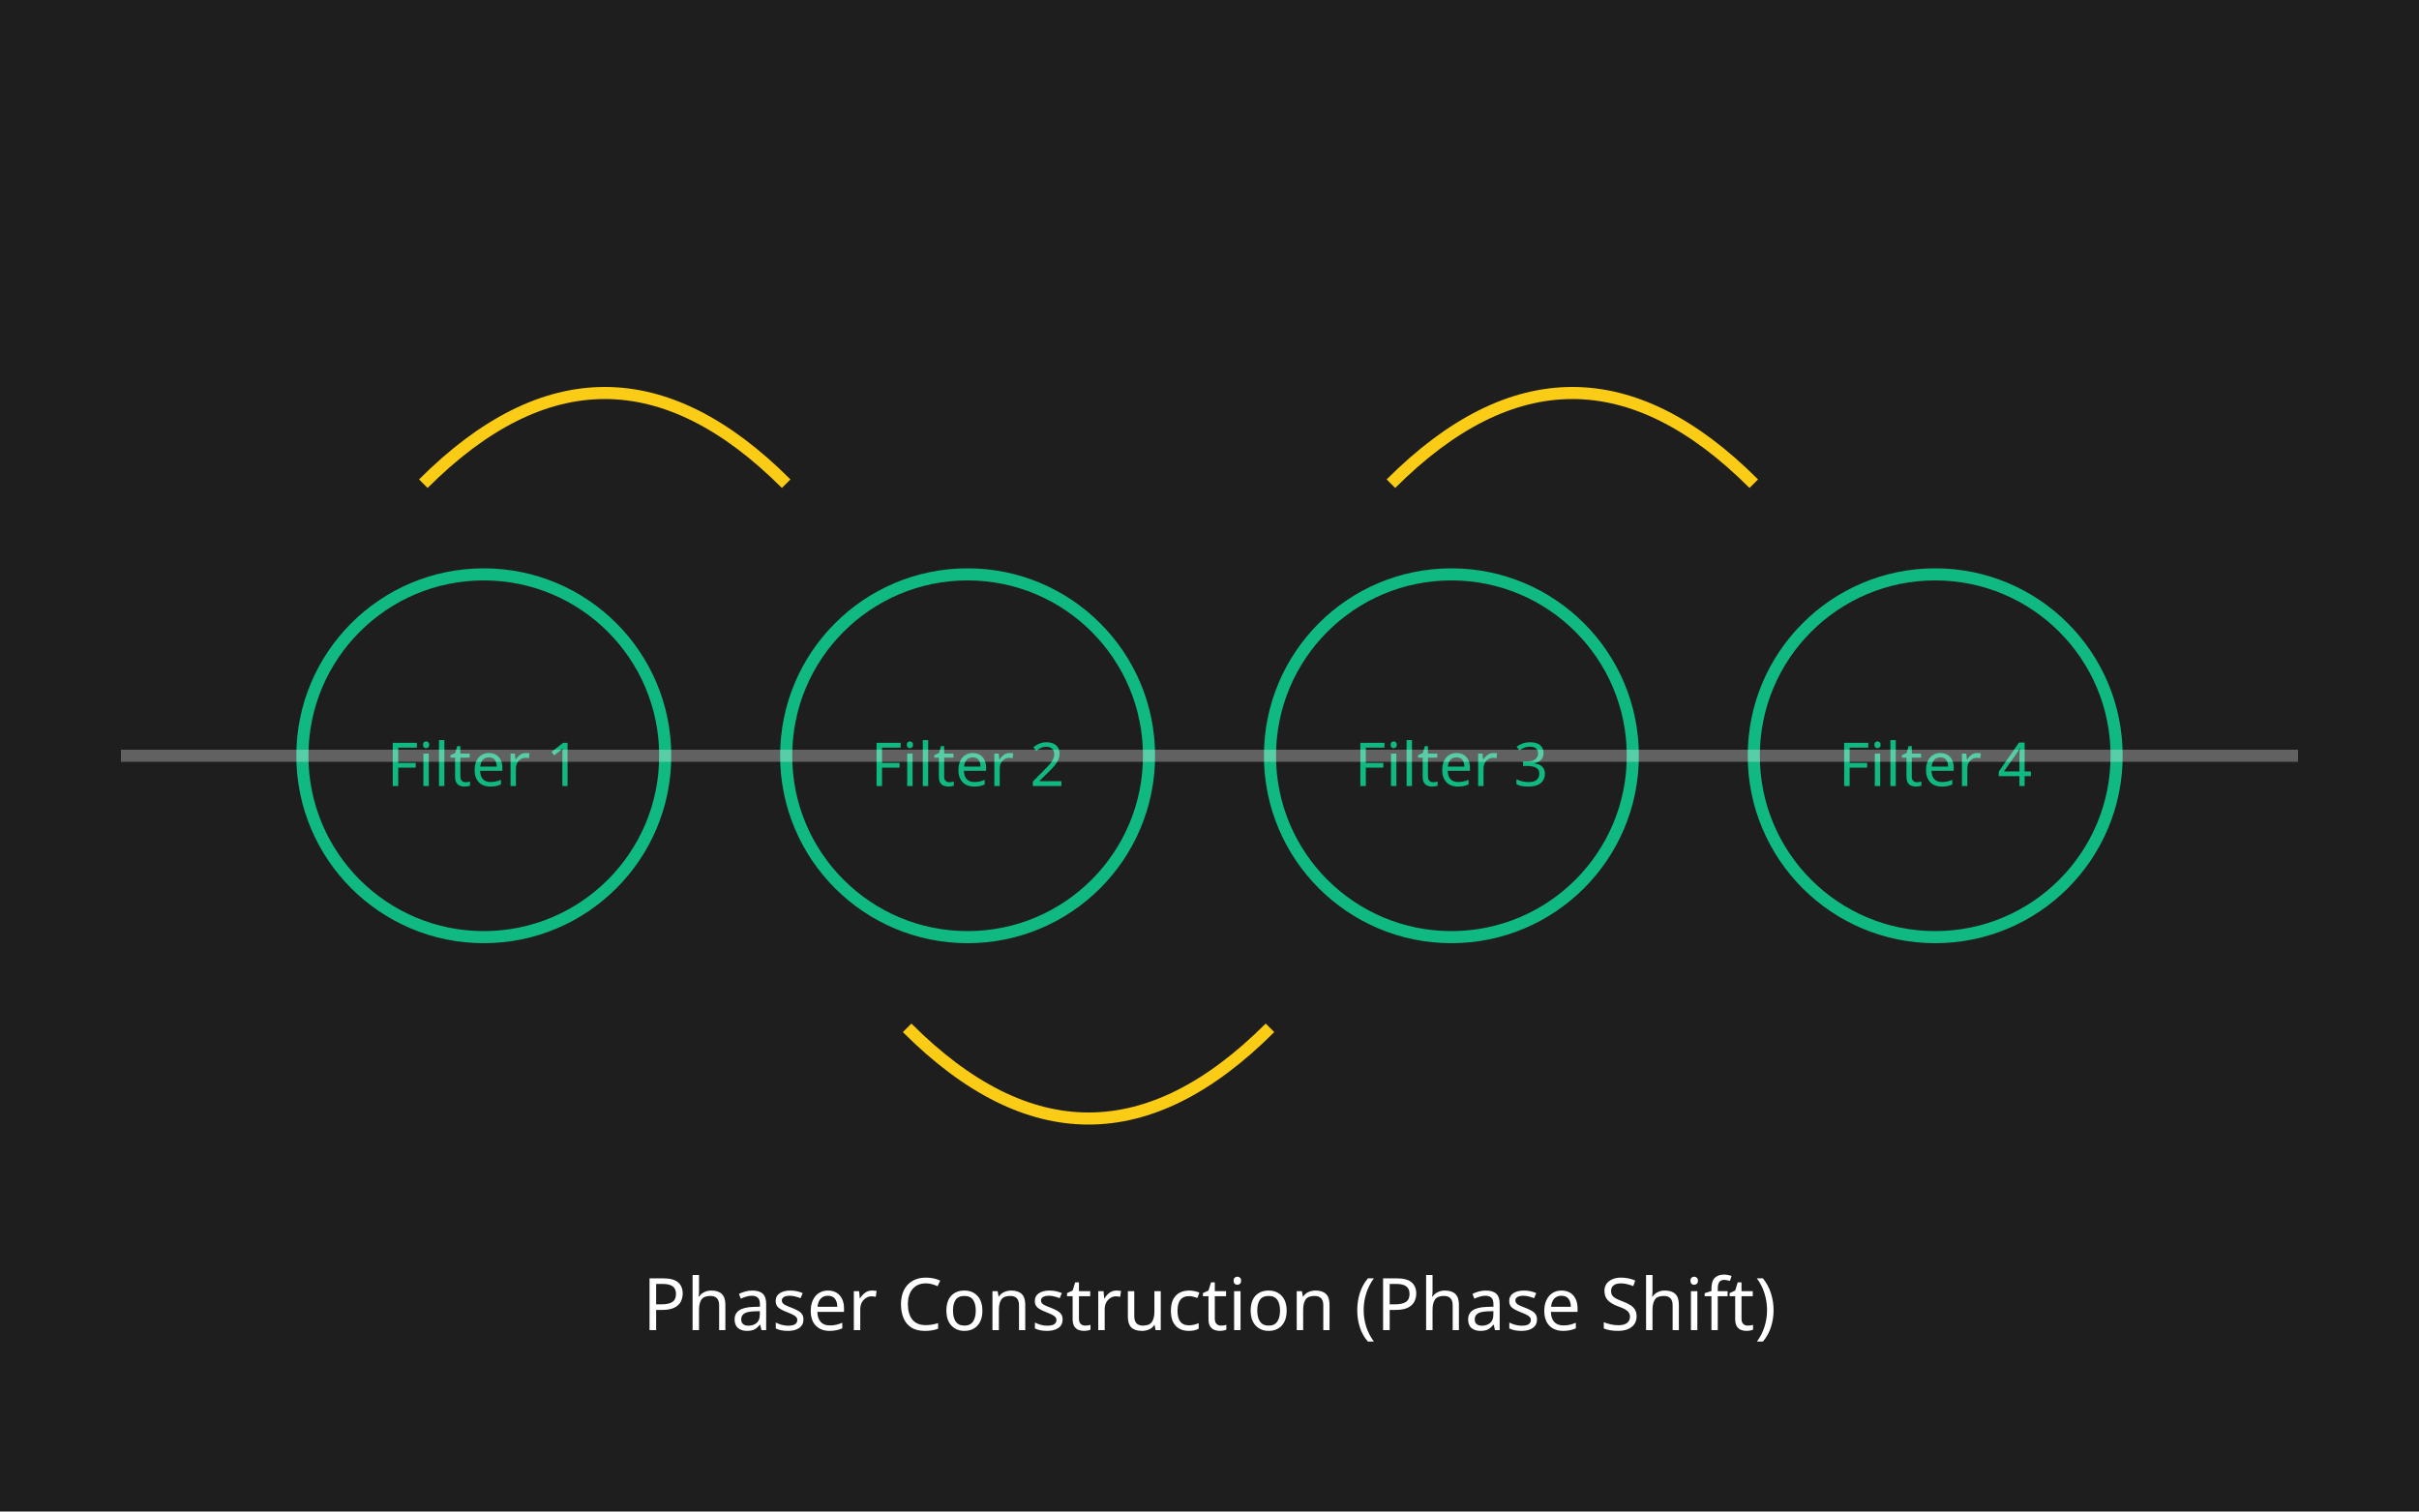
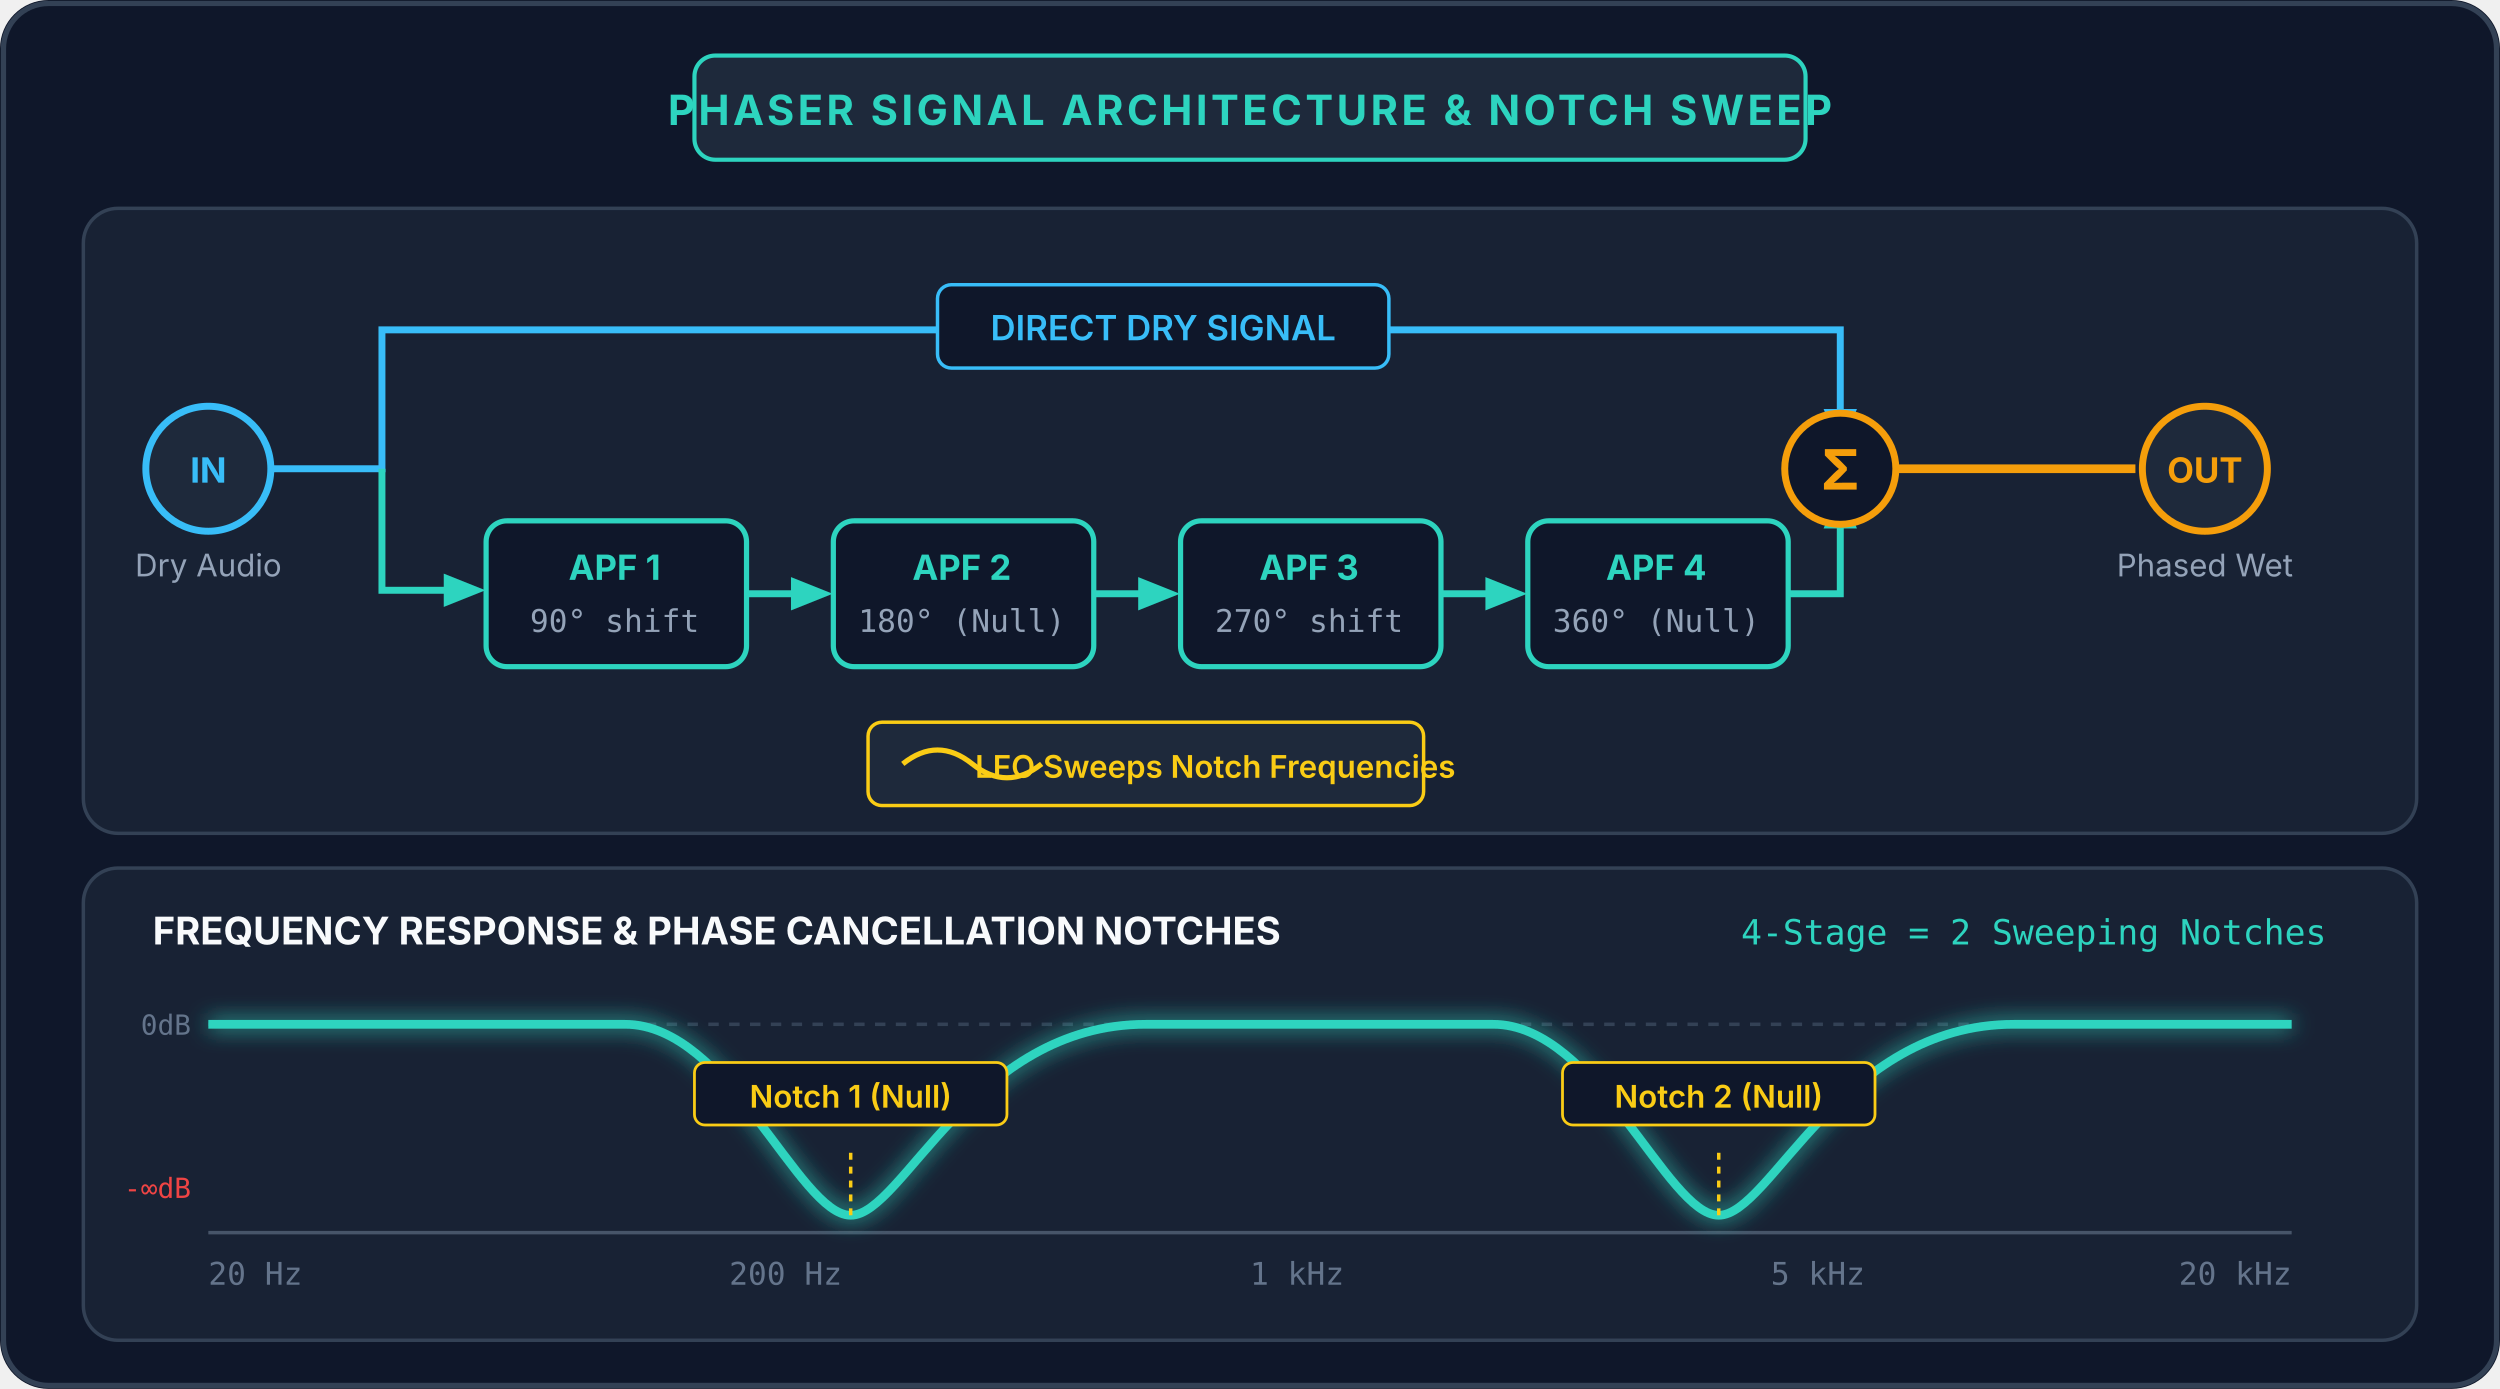
- <svg xmlns="http://www.w3.org/2000/svg" width="400" height="250">
-   <rect width="100%" height="100%" fill="#1e1e1e" />
-   <circle cx="80" cy="125" r="30" fill="none" stroke="#10b981" stroke-width="2" />
-   <text x="80" y="130" text-anchor="middle" fill="#10b981" font-family="sans-serif" font-size="10">Filter 1</text>
-   <circle cx="160" cy="125" r="30" fill="none" stroke="#10b981" stroke-width="2" />
-   <text x="160" y="130" text-anchor="middle" fill="#10b981" font-family="sans-serif" font-size="10">Filter 2</text>
-   <circle cx="240" cy="125" r="30" fill="none" stroke="#10b981" stroke-width="2" />
-   <text x="240" y="130" text-anchor="middle" fill="#10b981" font-family="sans-serif" font-size="10">Filter 3</text>
-   <circle cx="320" cy="125" r="30" fill="none" stroke="#10b981" stroke-width="2" />
-   <text x="320" y="130" text-anchor="middle" fill="#10b981" font-family="sans-serif" font-size="10">Filter 4</text>
-   <line x1="20" y1="125" x2="380" y2="125" stroke="#fff" stroke-width="2" opacity="0.3" marker-end="url(#arrow)" />
-   <path d="M70,80 Q100,50 130,80" stroke="#facc15" fill="none" stroke-width="2" />
-   <path d="M150,170 Q180,200 210,170" stroke="#facc15" fill="none" stroke-width="2" />
-   <path d="M230,80 Q260,50 290,80" stroke="#facc15" fill="none" stroke-width="2" />
-   <text x="200" y="220" text-anchor="middle" fill="#fff" font-family="sans-serif">Phaser Construction (Phase Shift)</text>
+ <svg xmlns="http://www.w3.org/2000/svg" width="720" height="400" viewBox="0 0 720 400" fill="none">
+   <defs>
+     <filter id="glow-teal" x="-20%" y="-20%" width="140%" height="140%">
+       <feGaussianBlur stdDeviation="3" result="blur" />
+       <feMerge>
+         <feMergeNode in="blur" />
+         <feMergeNode in="SourceGraphic" />
+       </feMerge>
+     </filter>
+     <filter id="glow-amber" x="-20%" y="-20%" width="140%" height="140%">
+       <feGaussianBlur stdDeviation="3" result="blur" />
+       <feMerge>
+         <feMergeNode in="blur" />
+         <feMergeNode in="SourceGraphic" />
+       </feMerge>
+     </filter>
+     <marker id="arrow-blue" viewBox="0 0 10 10" refX="6" refY="5" markerWidth="6" markerHeight="6" orient="auto-start-reverse">
+       <path d="M 0 1 L 10 5 L 0 9 z" fill="#38bdf8" />
+     </marker>
+     <marker id="arrow-teal" viewBox="0 0 10 10" refX="6" refY="5" markerWidth="6" markerHeight="6" orient="auto-start-reverse">
+       <path d="M 0 1 L 10 5 L 0 9 z" fill="#2dd4bf" />
+     </marker>
+   </defs>
+   <rect width="720" height="400" rx="14" fill="#0f172a" />
+   <rect x="1" y="1" width="718" height="398" rx="13" stroke="#334155" stroke-width="1.5" />
+   <rect x="200" y="16" width="320" height="30" rx="6" fill="#1e293b" stroke="#2dd4bf" stroke-width="1.2" />
+   <text x="360" y="36" fill="#2dd4bf" font-family="system-ui, -apple-system, sans-serif" font-size="12" font-weight="700" text-anchor="middle" letter-spacing="1">PHASER SIGNAL ARCHITECTURE &amp; NOTCH SWEEP</text>
+   <rect x="24" y="60" width="672" height="180" rx="10" fill="#182234" stroke="#334155" stroke-width="1" />
+   <circle cx="60" cy="135" r="18" fill="#1e293b" stroke="#38bdf8" stroke-width="2" />
+   <text x="60" y="139" fill="#38bdf8" font-family="system-ui, -apple-system, sans-serif" font-size="10" font-weight="700" text-anchor="middle">IN</text>
+   <text x="60" y="166" fill="#94a3b8" font-family="system-ui, -apple-system, sans-serif" font-size="9" text-anchor="middle">Dry Audio</text>
+   <path d="M 78 135 L 110 135 L 110 95 L 530 95 L 530 125" stroke="#38bdf8" stroke-width="2" fill="none" marker-end="url(#arrow-blue)" />
+   <rect x="270" y="82" width="130" height="24" rx="4" fill="#0f172a" stroke="#38bdf8" stroke-width="1" />
+   <text x="335" y="98" fill="#38bdf8" font-family="system-ui, -apple-system, sans-serif" font-size="10" font-weight="600" text-anchor="middle">DIRECT DRY SIGNAL</text>
+   <path d="M 110 135 L 110 170 L 135 170" stroke="#2dd4bf" stroke-width="2" fill="none" marker-end="url(#arrow-teal)" />
+   <rect x="140" y="150" width="75" height="42" rx="6" fill="#0f172a" stroke="#2dd4bf" stroke-width="1.5" />
+   <text x="177" y="167" fill="#2dd4bf" font-family="system-ui, -apple-system, sans-serif" font-size="10" font-weight="700" text-anchor="middle">APF 1</text>
+   <text x="177" y="182" fill="#94a3b8" font-family="monospace" font-size="9" text-anchor="middle">90° shift</text>
+   <line x1="215" y1="171" x2="235" y2="171" stroke="#2dd4bf" stroke-width="2" marker-end="url(#arrow-teal)" />
+   <rect x="240" y="150" width="75" height="42" rx="6" fill="#0f172a" stroke="#2dd4bf" stroke-width="1.5" />
+   <text x="277" y="167" fill="#2dd4bf" font-family="system-ui, -apple-system, sans-serif" font-size="10" font-weight="700" text-anchor="middle">APF 2</text>
+   <text x="277" y="182" fill="#94a3b8" font-family="monospace" font-size="9" text-anchor="middle">180° (Null)</text>
+   <line x1="315" y1="171" x2="335" y2="171" stroke="#2dd4bf" stroke-width="2" marker-end="url(#arrow-teal)" />
+   <rect x="340" y="150" width="75" height="42" rx="6" fill="#0f172a" stroke="#2dd4bf" stroke-width="1.5" />
+   <text x="377" y="167" fill="#2dd4bf" font-family="system-ui, -apple-system, sans-serif" font-size="10" font-weight="700" text-anchor="middle">APF 3</text>
+   <text x="377" y="182" fill="#94a3b8" font-family="monospace" font-size="9" text-anchor="middle">270° shift</text>
+   <line x1="415" y1="171" x2="435" y2="171" stroke="#2dd4bf" stroke-width="2" marker-end="url(#arrow-teal)" />
+   <rect x="440" y="150" width="75" height="42" rx="6" fill="#0f172a" stroke="#2dd4bf" stroke-width="1.5" />
+   <text x="477" y="167" fill="#2dd4bf" font-family="system-ui, -apple-system, sans-serif" font-size="10" font-weight="700" text-anchor="middle">APF 4</text>
+   <text x="477" y="182" fill="#94a3b8" font-family="monospace" font-size="9" text-anchor="middle">360° (Null)</text>
+   <path d="M 515 171 L 530 171 L 530 145" stroke="#2dd4bf" stroke-width="2" fill="none" marker-end="url(#arrow-teal)" />
+   <rect x="250" y="208" width="160" height="24" rx="4" fill="#1e293b" stroke="#facc15" stroke-width="1" />
+   <path d="M 260 220 Q 270 212 280 220 T 300 220" stroke="#facc15" stroke-width="1.5" fill="none" />
+   <text x="350" y="224" fill="#facc15" font-family="system-ui, -apple-system, sans-serif" font-size="9" font-weight="600" text-anchor="middle">LFO Sweeps Notch Frequencies</text>
+   <circle cx="530" cy="135" r="16" fill="#0f172a" stroke="#f59e0b" stroke-width="2" />
+   <text x="530" y="141" fill="#f59e0b" font-family="system-ui, -apple-system, sans-serif" font-size="16" font-weight="700" text-anchor="middle">Σ</text>
+   <line x1="546" y1="135" x2="615" y2="135" stroke="#f59e0b" stroke-width="2.5" marker-end="url(#arrow-amber)" />
+   <circle cx="635" cy="135" r="18" fill="#1e293b" stroke="#f59e0b" stroke-width="2" />
+   <text x="635" y="139" fill="#f59e0b" font-family="system-ui, -apple-system, sans-serif" font-size="10" font-weight="700" text-anchor="middle">OUT</text>
+   <text x="635" y="166" fill="#94a3b8" font-family="system-ui, -apple-system, sans-serif" font-size="9" text-anchor="middle">Phased Wet</text>
+   <rect x="24" y="250" width="672" height="136" rx="10" fill="#182234" stroke="#334155" stroke-width="1" />
+   <text x="44" y="272" fill="#f8fafc" font-family="system-ui, -apple-system, sans-serif" font-size="11" font-weight="700">FREQUENCY RESPONSE &amp; PHASE CANCELLATION NOTCHES</text>
+   <text x="670" y="272" fill="#2dd4bf" font-family="monospace" font-size="10" text-anchor="end">4-Stage = 2 Sweeping Notches</text>
+   <line x1="60" y1="355" x2="660" y2="355" stroke="#475569" stroke-width="1" />
+   <text x="60" y="370" fill="#64748b" font-family="monospace" font-size="9">20 Hz</text>
+   <text x="210" y="370" fill="#64748b" font-family="monospace" font-size="9">200 Hz</text>
+   <text x="360" y="370" fill="#64748b" font-family="monospace" font-size="9">1 kHz</text>
+   <text x="510" y="370" fill="#64748b" font-family="monospace" font-size="9">5 kHz</text>
+   <text x="660" y="370" fill="#64748b" font-family="monospace" font-size="9" text-anchor="end">20 kHz</text>
+   <line x1="60" y1="295" x2="660" y2="295" stroke="#334155" stroke-width="1" stroke-dasharray="3 3" />
+   <text x="55" y="298" fill="#64748b" font-family="monospace" font-size="8" text-anchor="end">0dB</text>
+   <text x="55" y="345" fill="#ef4444" font-family="monospace" font-size="8" text-anchor="end">-∞dB</text>
+   <path d="M 60 295 L 180 295 C 210 295, 230 350, 245 350 C 260 350, 280 295, 330 295 L 430 295 C 460 295, 480 350, 495 350 C 510 350, 530 295, 580 295 L 660 295" stroke="#2dd4bf" stroke-width="2.5" fill="none" filter="url(#glow-teal)" />
+   <line x1="245" y1="350" x2="245" y2="330" stroke="#facc15" stroke-width="1" stroke-dasharray="2 2" />
+   <rect x="200" y="306" width="90" height="18" rx="3" fill="#0f172a" stroke="#facc15" stroke-width="0.8" />
+   <text x="245" y="319" fill="#facc15" font-family="system-ui, -apple-system, sans-serif" font-size="9" font-weight="600" text-anchor="middle">Notch 1 (Null)</text>
+   <line x1="495" y1="350" x2="495" y2="330" stroke="#facc15" stroke-width="1" stroke-dasharray="2 2" />
+   <rect x="450" y="306" width="90" height="18" rx="3" fill="#0f172a" stroke="#facc15" stroke-width="0.8" />
+   <text x="495" y="319" fill="#facc15" font-family="system-ui, -apple-system, sans-serif" font-size="9" font-weight="600" text-anchor="middle">Notch 2 (Null)</text>
</svg>
